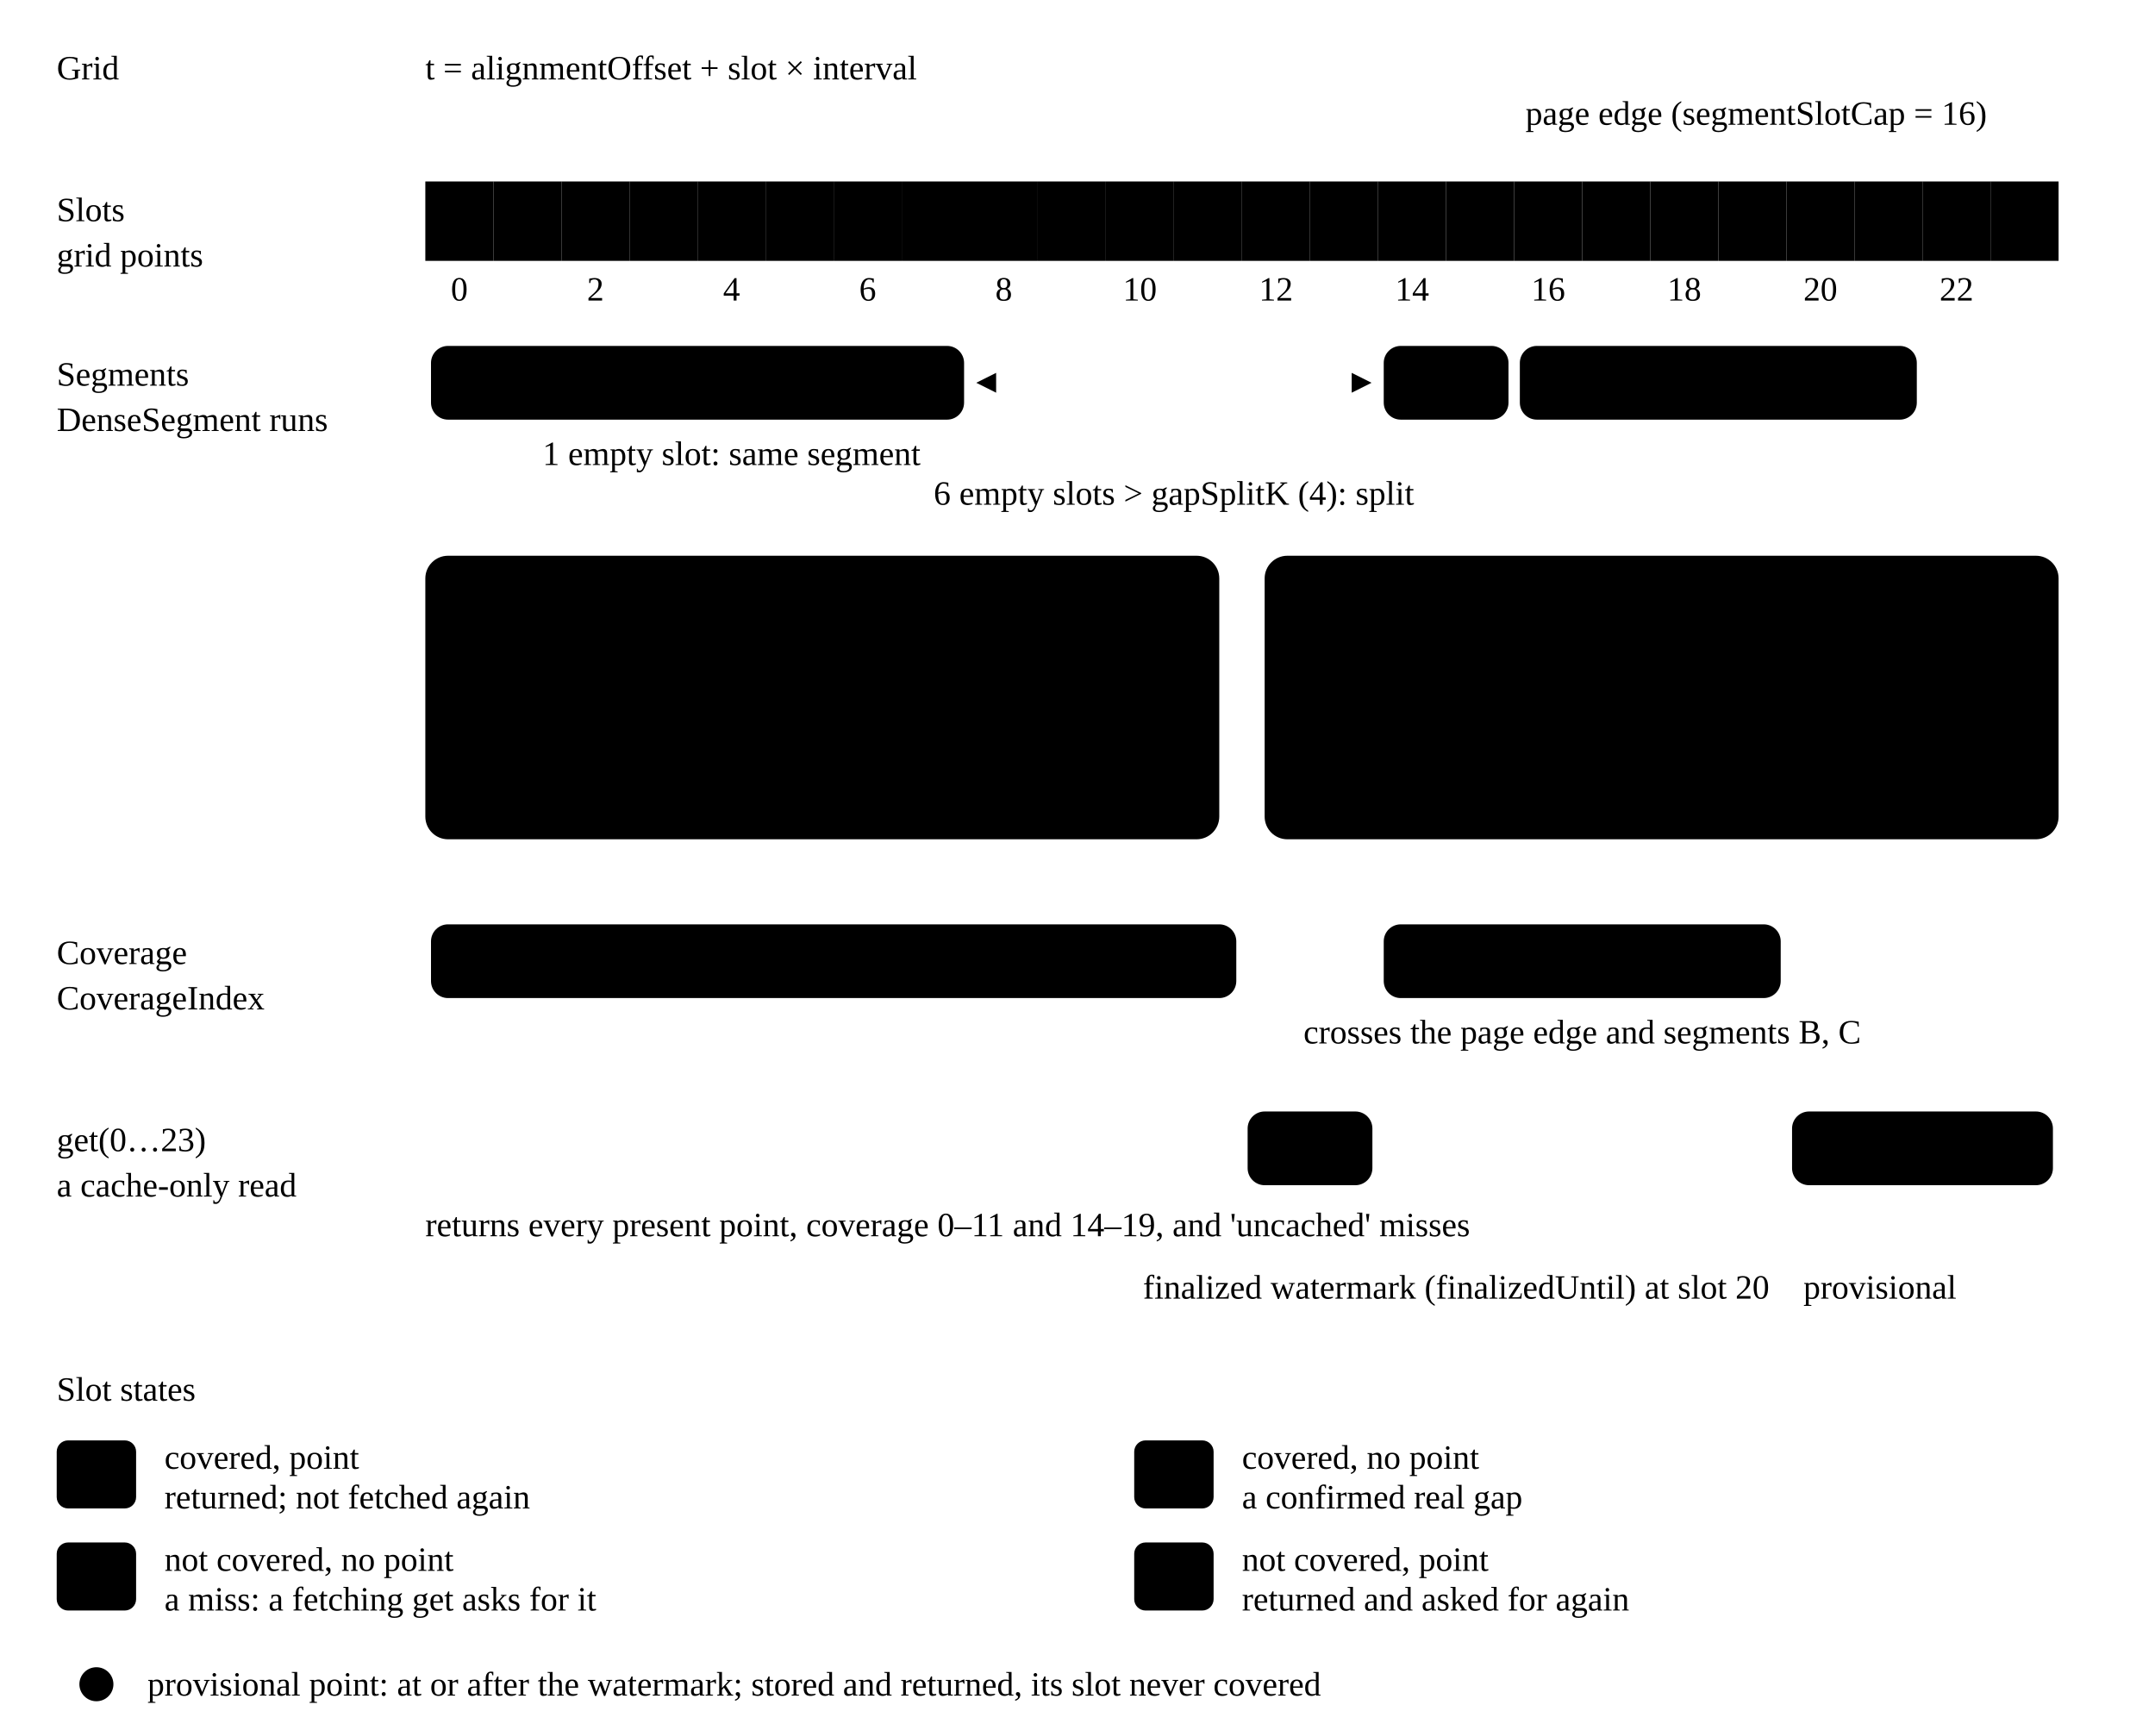
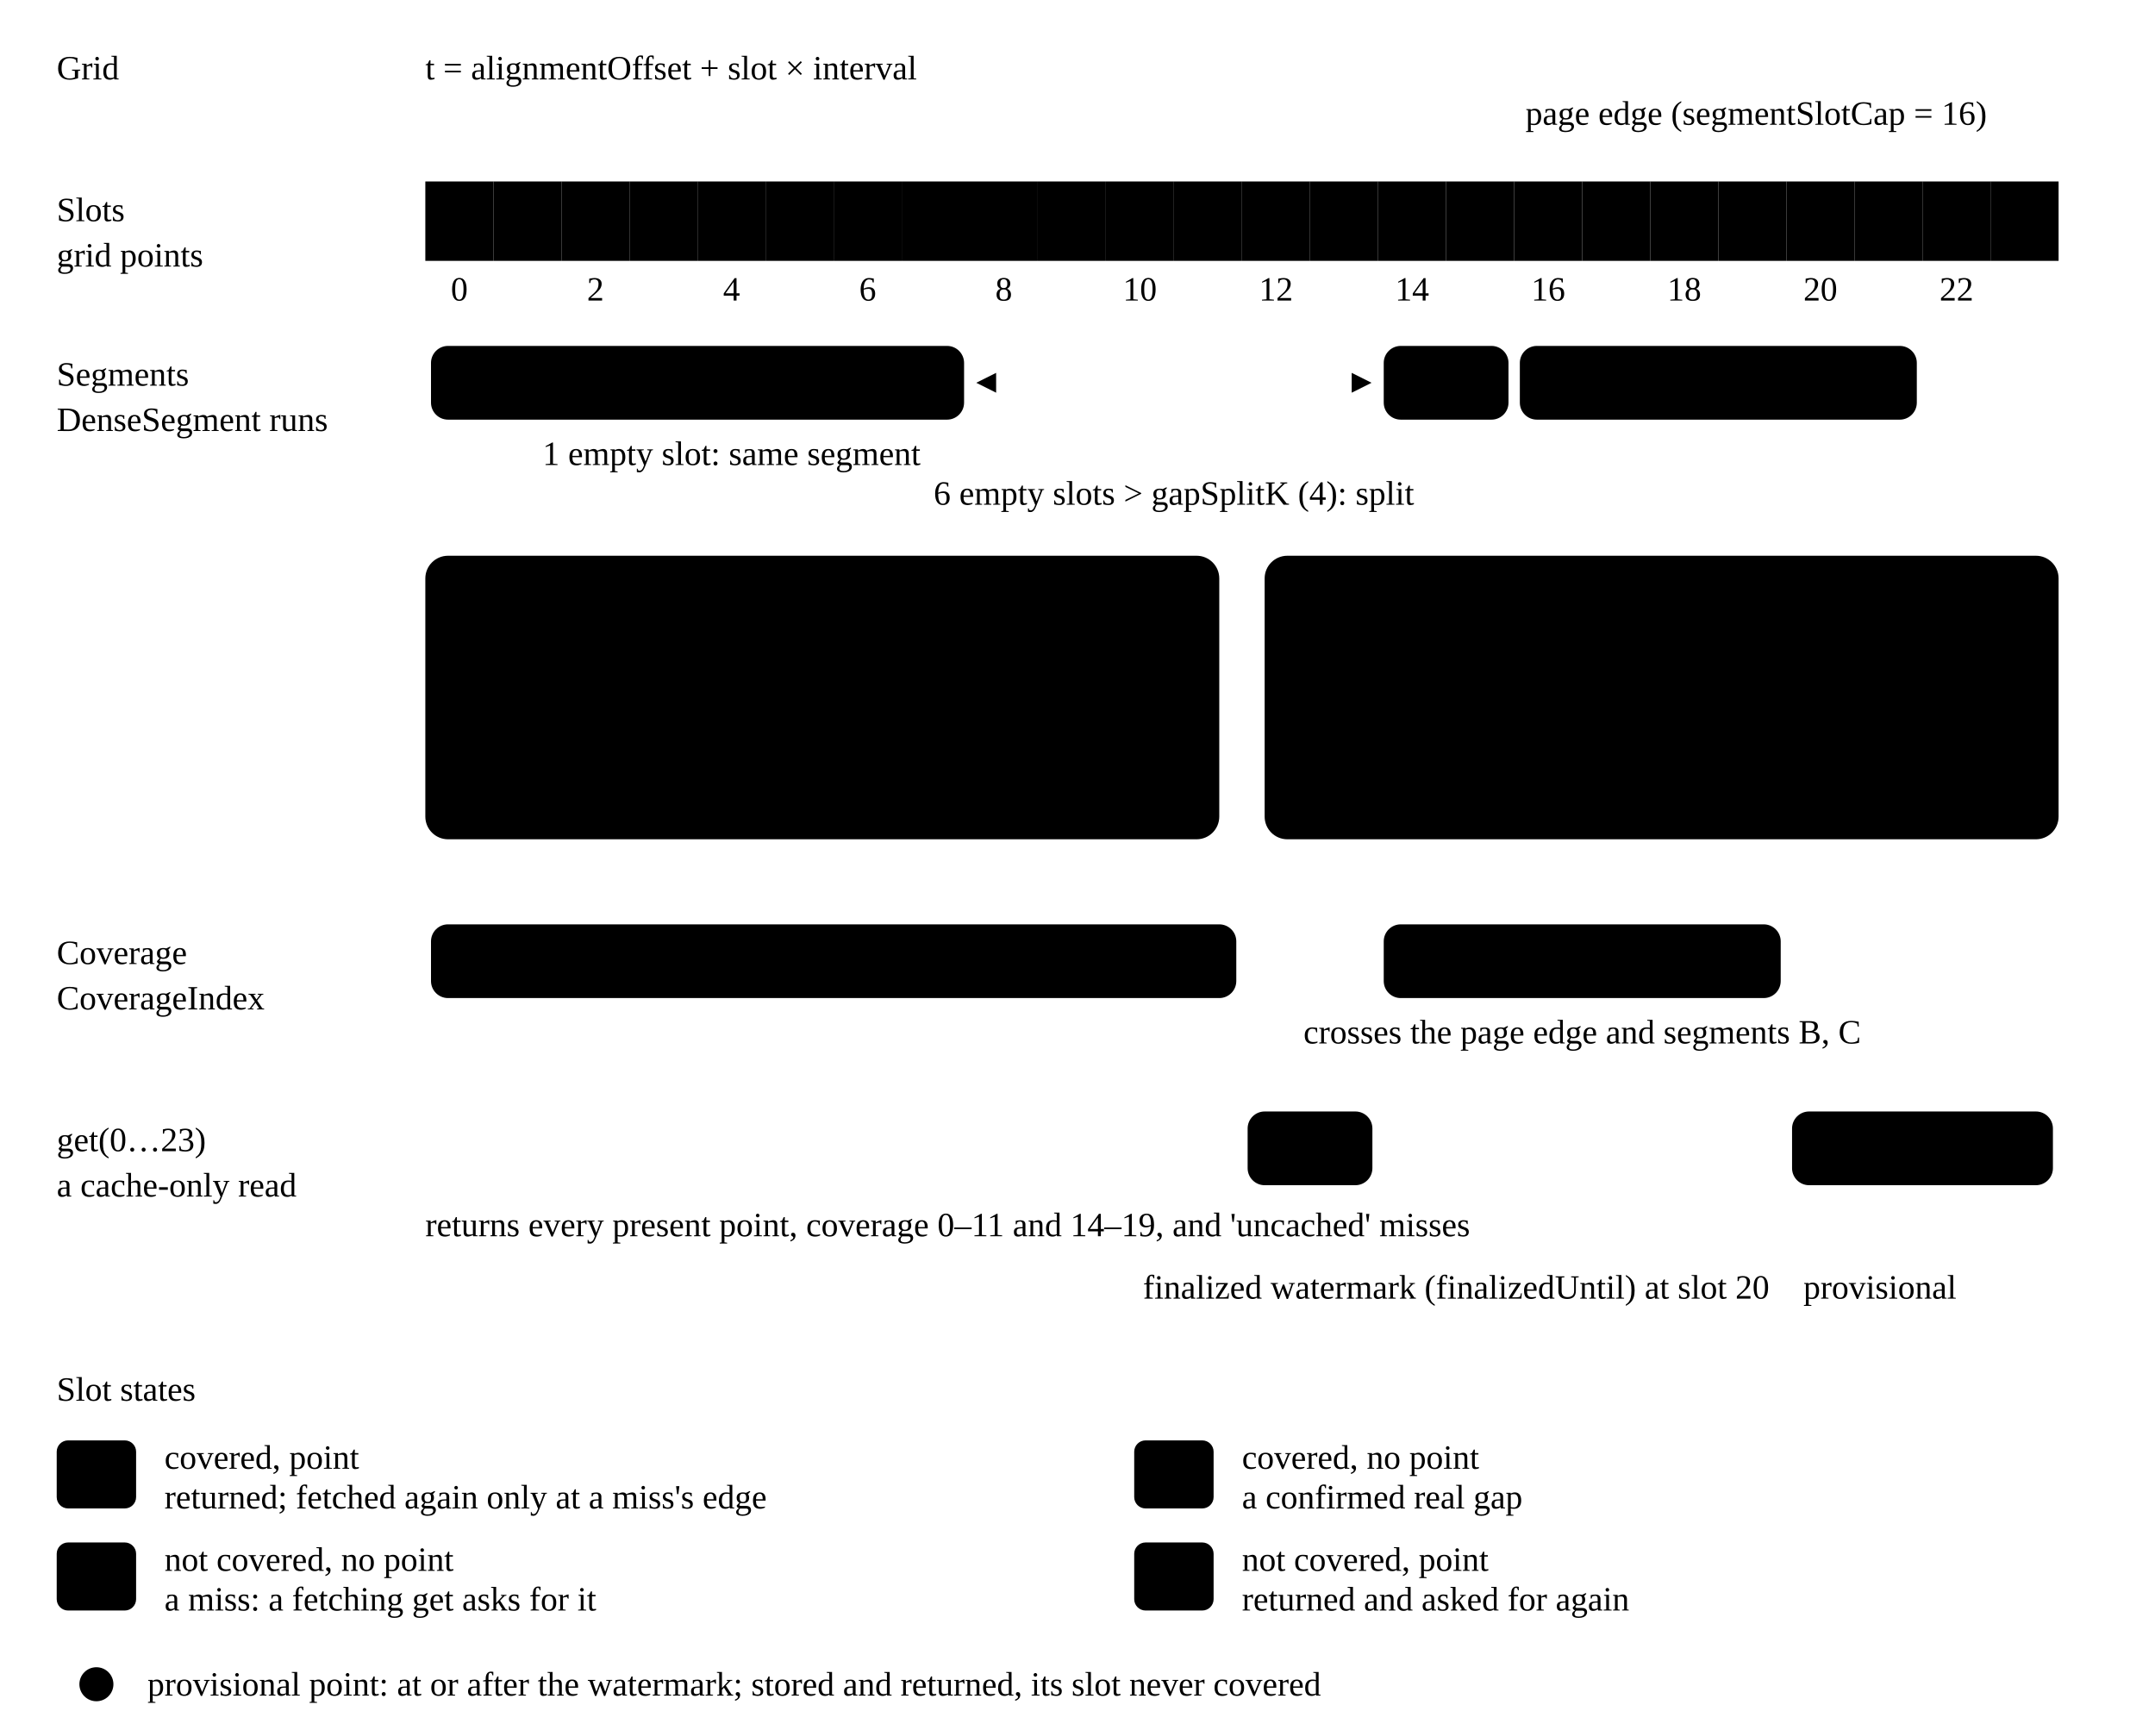
<svg xmlns="http://www.w3.org/2000/svg" class="hiw-svg" viewBox="0 0 760 612" role="img" aria-labelledby="hiw-dm-title hiw-dm-desc">
  <defs>
    <marker id="hiw-dm-head" viewBox="0 0 10 10" refX="9" refY="5" markerWidth="7" markerHeight="7" orient="auto-start-reverse">
      <path d="M0,0 L10,5 L0,10 z" class="hiw-headfill" />
    </marker>
  </defs>
  <text x="20" y="28" class="hiw-t">Grid</text>
  <text x="150" y="28" class="hiw-s hiw-m">t = alignmentOffset + slot × interval</text>
  <text x="20" y="78" class="hiw-t">Slots</text>
  <text x="20" y="94" class="hiw-xs">grid points</text>
  <rect x="150" y="64" width="24" height="28" class="hiw-cell" />
  <circle cx="162" cy="78" r="6" class="hiw-pt" />
  <text x="162" y="106" class="hiw-xs hiw-m" text-anchor="middle">0</text>
  <rect x="174" y="64" width="24" height="28" class="hiw-cell" />
  <circle cx="186" cy="78" r="6" class="hiw-pt" />
  <rect x="198" y="64" width="24" height="28" class="hiw-cell" />
  <circle cx="210" cy="78" r="6" class="hiw-pt" />
  <text x="210" y="106" class="hiw-xs hiw-m" text-anchor="middle">2</text>
  <rect x="222" y="64" width="24" height="28" class="hiw-cell" />
  <circle cx="234" cy="78" r="6" class="hiw-pt" />
  <rect x="246" y="64" width="24" height="28" class="hiw-cell" />
  <text x="258" y="106" class="hiw-xs hiw-m" text-anchor="middle">4</text>
  <rect x="270" y="64" width="24" height="28" class="hiw-cell" />
  <circle cx="282" cy="78" r="6" class="hiw-pt" />
  <rect x="294" y="64" width="24" height="28" class="hiw-cell" />
  <circle cx="306" cy="78" r="6" class="hiw-pt" />
  <text x="306" y="106" class="hiw-xs hiw-m" text-anchor="middle">6</text>
  <rect x="318" y="64" width="24" height="28" class="hiw-cell" />
  <circle cx="330" cy="78" r="6" class="hiw-pt" />
  <rect x="342" y="64" width="24" height="28" class="hiw-cell" />
  <text x="354" y="106" class="hiw-xs hiw-m" text-anchor="middle">8</text>
  <rect x="366" y="64" width="24" height="28" class="hiw-cell" />
  <rect x="390" y="64" width="24" height="28" class="hiw-cell" />
  <text x="402" y="106" class="hiw-xs hiw-m" text-anchor="middle">10</text>
  <rect x="414" y="64" width="24" height="28" class="hiw-cell" />
  <rect x="438" y="64" width="24" height="28" class="hiw-cell" />
  <text x="450" y="106" class="hiw-xs hiw-m" text-anchor="middle">12</text>
  <rect x="462" y="64" width="24" height="28" class="hiw-cell" />
  <rect x="486" y="64" width="24" height="28" class="hiw-cell" />
  <circle cx="498" cy="78" r="6" class="hiw-pt" />
  <text x="498" y="106" class="hiw-xs hiw-m" text-anchor="middle">14</text>
  <rect x="510" y="64" width="24" height="28" class="hiw-cell" />
  <circle cx="522" cy="78" r="6" class="hiw-pt" />
  <rect x="534" y="64" width="24" height="28" class="hiw-cell" />
  <circle cx="546" cy="78" r="6" class="hiw-pt" />
  <text x="546" y="106" class="hiw-xs hiw-m" text-anchor="middle">16</text>
  <rect x="558" y="64" width="24" height="28" class="hiw-cell" />
  <circle cx="570" cy="78" r="6" class="hiw-pt" />
  <rect x="582" y="64" width="24" height="28" class="hiw-cell" />
  <text x="594" y="106" class="hiw-xs hiw-m" text-anchor="middle">18</text>
  <rect x="606" y="64" width="24" height="28" class="hiw-cell" />
  <circle cx="618" cy="78" r="6" class="hiw-pt" />
  <rect x="630" y="64" width="24" height="28" class="hiw-cell hiw-cell-prov" />
  <circle cx="642" cy="78" r="6" class="hiw-pt hiw-pt-prov" />
  <text x="642" y="106" class="hiw-xs hiw-m" text-anchor="middle">20</text>
  <rect x="654" y="64" width="24" height="28" class="hiw-cell hiw-cell-prov" />
  <circle cx="666" cy="78" r="6" class="hiw-pt hiw-pt-prov" />
  <rect x="678" y="64" width="24" height="28" class="hiw-cell hiw-cell-prov" />
  <text x="690" y="106" class="hiw-xs hiw-m" text-anchor="middle">22</text>
  <rect x="702" y="64" width="24" height="28" class="hiw-cell hiw-cell-prov" />
  <text x="20" y="136" class="hiw-t">Segments</text>
  <text x="20" y="152" class="hiw-xs">DenseSegment runs</text>
  <rect x="152" y="122" width="188" height="26" rx="6" class="hiw-seg" />
  <text x="246" y="139" class="hiw-s" text-anchor="middle">segment A</text>
  <rect x="488" y="122" width="44" height="26" rx="6" class="hiw-seg" />
  <text x="510" y="139" class="hiw-s" text-anchor="middle">B</text>
  <rect x="536" y="122" width="140" height="26" rx="6" class="hiw-seg" />
  <text x="582" y="139" class="hiw-s" text-anchor="middle">segment C</text>
  <path d="M345,135 H483" class="hiw-wire" marker-start="url(#hiw-dm-head)" marker-end="url(#hiw-dm-head)" />
  <text x="258" y="164" class="hiw-xs" text-anchor="middle">1 empty slot: same segment</text>
  <text x="414" y="178" class="hiw-xs" text-anchor="middle">6 empty slots &gt; gapSplitK (4): split</text>
  <line x1="534" y1="48" x2="534" y2="156" class="hiw-page" />
  <text x="538" y="44" class="hiw-xs">page edge (segmentSlotCap = 16)</text>
  <rect x="150" y="196" width="280" height="100" rx="8" class="hiw-box" />
  <text x="162" y="216" class="hiw-t">inside segment A</text>
  <text x="162" y="234" class="hiw-xs">presence mask, one bit per slot:</text>
  <text x="162" y="250" class="hiw-s hiw-m">1 1 1 1 0 1 1 1</text>
  <text x="162" y="268" class="hiw-xs">one typed array per field, of its dtype</text>
  <text x="162" y="284" class="hiw-xs">no timestamps: a slot's position gives its t</text>
  <path d="M162,148 V196" class="hiw-wire hiw-dash" />
  <rect x="446" y="196" width="280" height="100" rx="8" class="hiw-box" />
  <text x="458" y="216" class="hiw-t">dataset version (optional)</text>
  <text x="458" y="234" class="hiw-xs">set by config.version or the first</text>
  <text x="458" y="250" class="hiw-xs">meta.version; a put or response with</text>
  <text x="458" y="266" class="hiw-xs">another one clears points and coverage,</text>
  <text x="458" y="282" class="hiw-xs">then is applied (cacheCleared)</text>
  <text x="20" y="340" class="hiw-t">Coverage</text>
  <text x="20" y="356" class="hiw-xs">CoverageIndex</text>
  <rect x="152" y="326" width="284" height="26" rx="6" class="hiw-cov" />
  <text x="294" y="343" class="hiw-s" text-anchor="middle">covered 0–11</text>
  <rect x="488" y="326" width="140" height="26" rx="6" class="hiw-cov" />
  <text x="558" y="343" class="hiw-s" text-anchor="middle">covered 14–19</text>
  <text x="558" y="368" class="hiw-xs" text-anchor="middle">crosses the page edge and segments B, C</text>
  <text x="20" y="406" class="hiw-t">get(0…23)</text>
  <text x="20" y="422" class="hiw-xs">a cache-only read</text>
  <rect x="440" y="392" width="44" height="26" rx="6" class="hiw-miss" />
  <text x="462" y="409" class="hiw-s" text-anchor="middle">miss</text>
  <rect x="632" y="392" width="92" height="26" rx="6" class="hiw-miss" />
  <text x="678" y="409" class="hiw-s" text-anchor="middle">miss</text>
  <text x="150" y="436" class="hiw-xs">returns every present point, coverage 0–11 and 14–19, and 'uncached' misses</text>
  <line x1="630" y1="58" x2="630" y2="188" class="hiw-wm" />
  <line x1="630" y1="318" x2="630" y2="446" class="hiw-wm" />
  <text x="624" y="458" class="hiw-xs" text-anchor="end">finalized watermark (finalizedUntil) at slot 20</text>
  <text x="636" y="458" class="hiw-xs">provisional</text>
  <text x="20" y="494" class="hiw-t">Slot states</text>
  <rect x="20" y="508" width="28" height="24" rx="4" class="hiw-cov" />
  <circle cx="34" cy="520" r="6" class="hiw-pt" />
  <text x="58" y="518" class="hiw-s hiw-strong">covered, point</text>
-   <text x="58" y="532" class="hiw-xs">returned; not fetched again</text>
+   <text x="58" y="532" class="hiw-xs">returned; fetched again only at a miss's edge</text>
  <rect x="400" y="508" width="28" height="24" rx="4" class="hiw-cov" />
  <text x="438" y="518" class="hiw-s hiw-strong">covered, no point</text>
  <text x="438" y="532" class="hiw-xs">a confirmed real gap</text>
  <rect x="20" y="544" width="28" height="24" rx="4" class="hiw-miss" />
  <text x="58" y="554" class="hiw-s hiw-strong">not covered, no point</text>
  <text x="58" y="568" class="hiw-xs">a miss: a fetching get asks for it</text>
  <rect x="400" y="544" width="28" height="24" rx="4" class="hiw-miss" />
  <circle cx="414" cy="556" r="6" class="hiw-pt" />
  <text x="438" y="554" class="hiw-s hiw-strong">not covered, point</text>
  <text x="438" y="568" class="hiw-xs">returned and asked for again</text>
  <circle cx="34" cy="594" r="6" class="hiw-pt hiw-pt-prov" />
  <text x="52" y="598" class="hiw-xs">provisional point: at or after the watermark; stored and returned, its slot never covered</text>
</svg>
